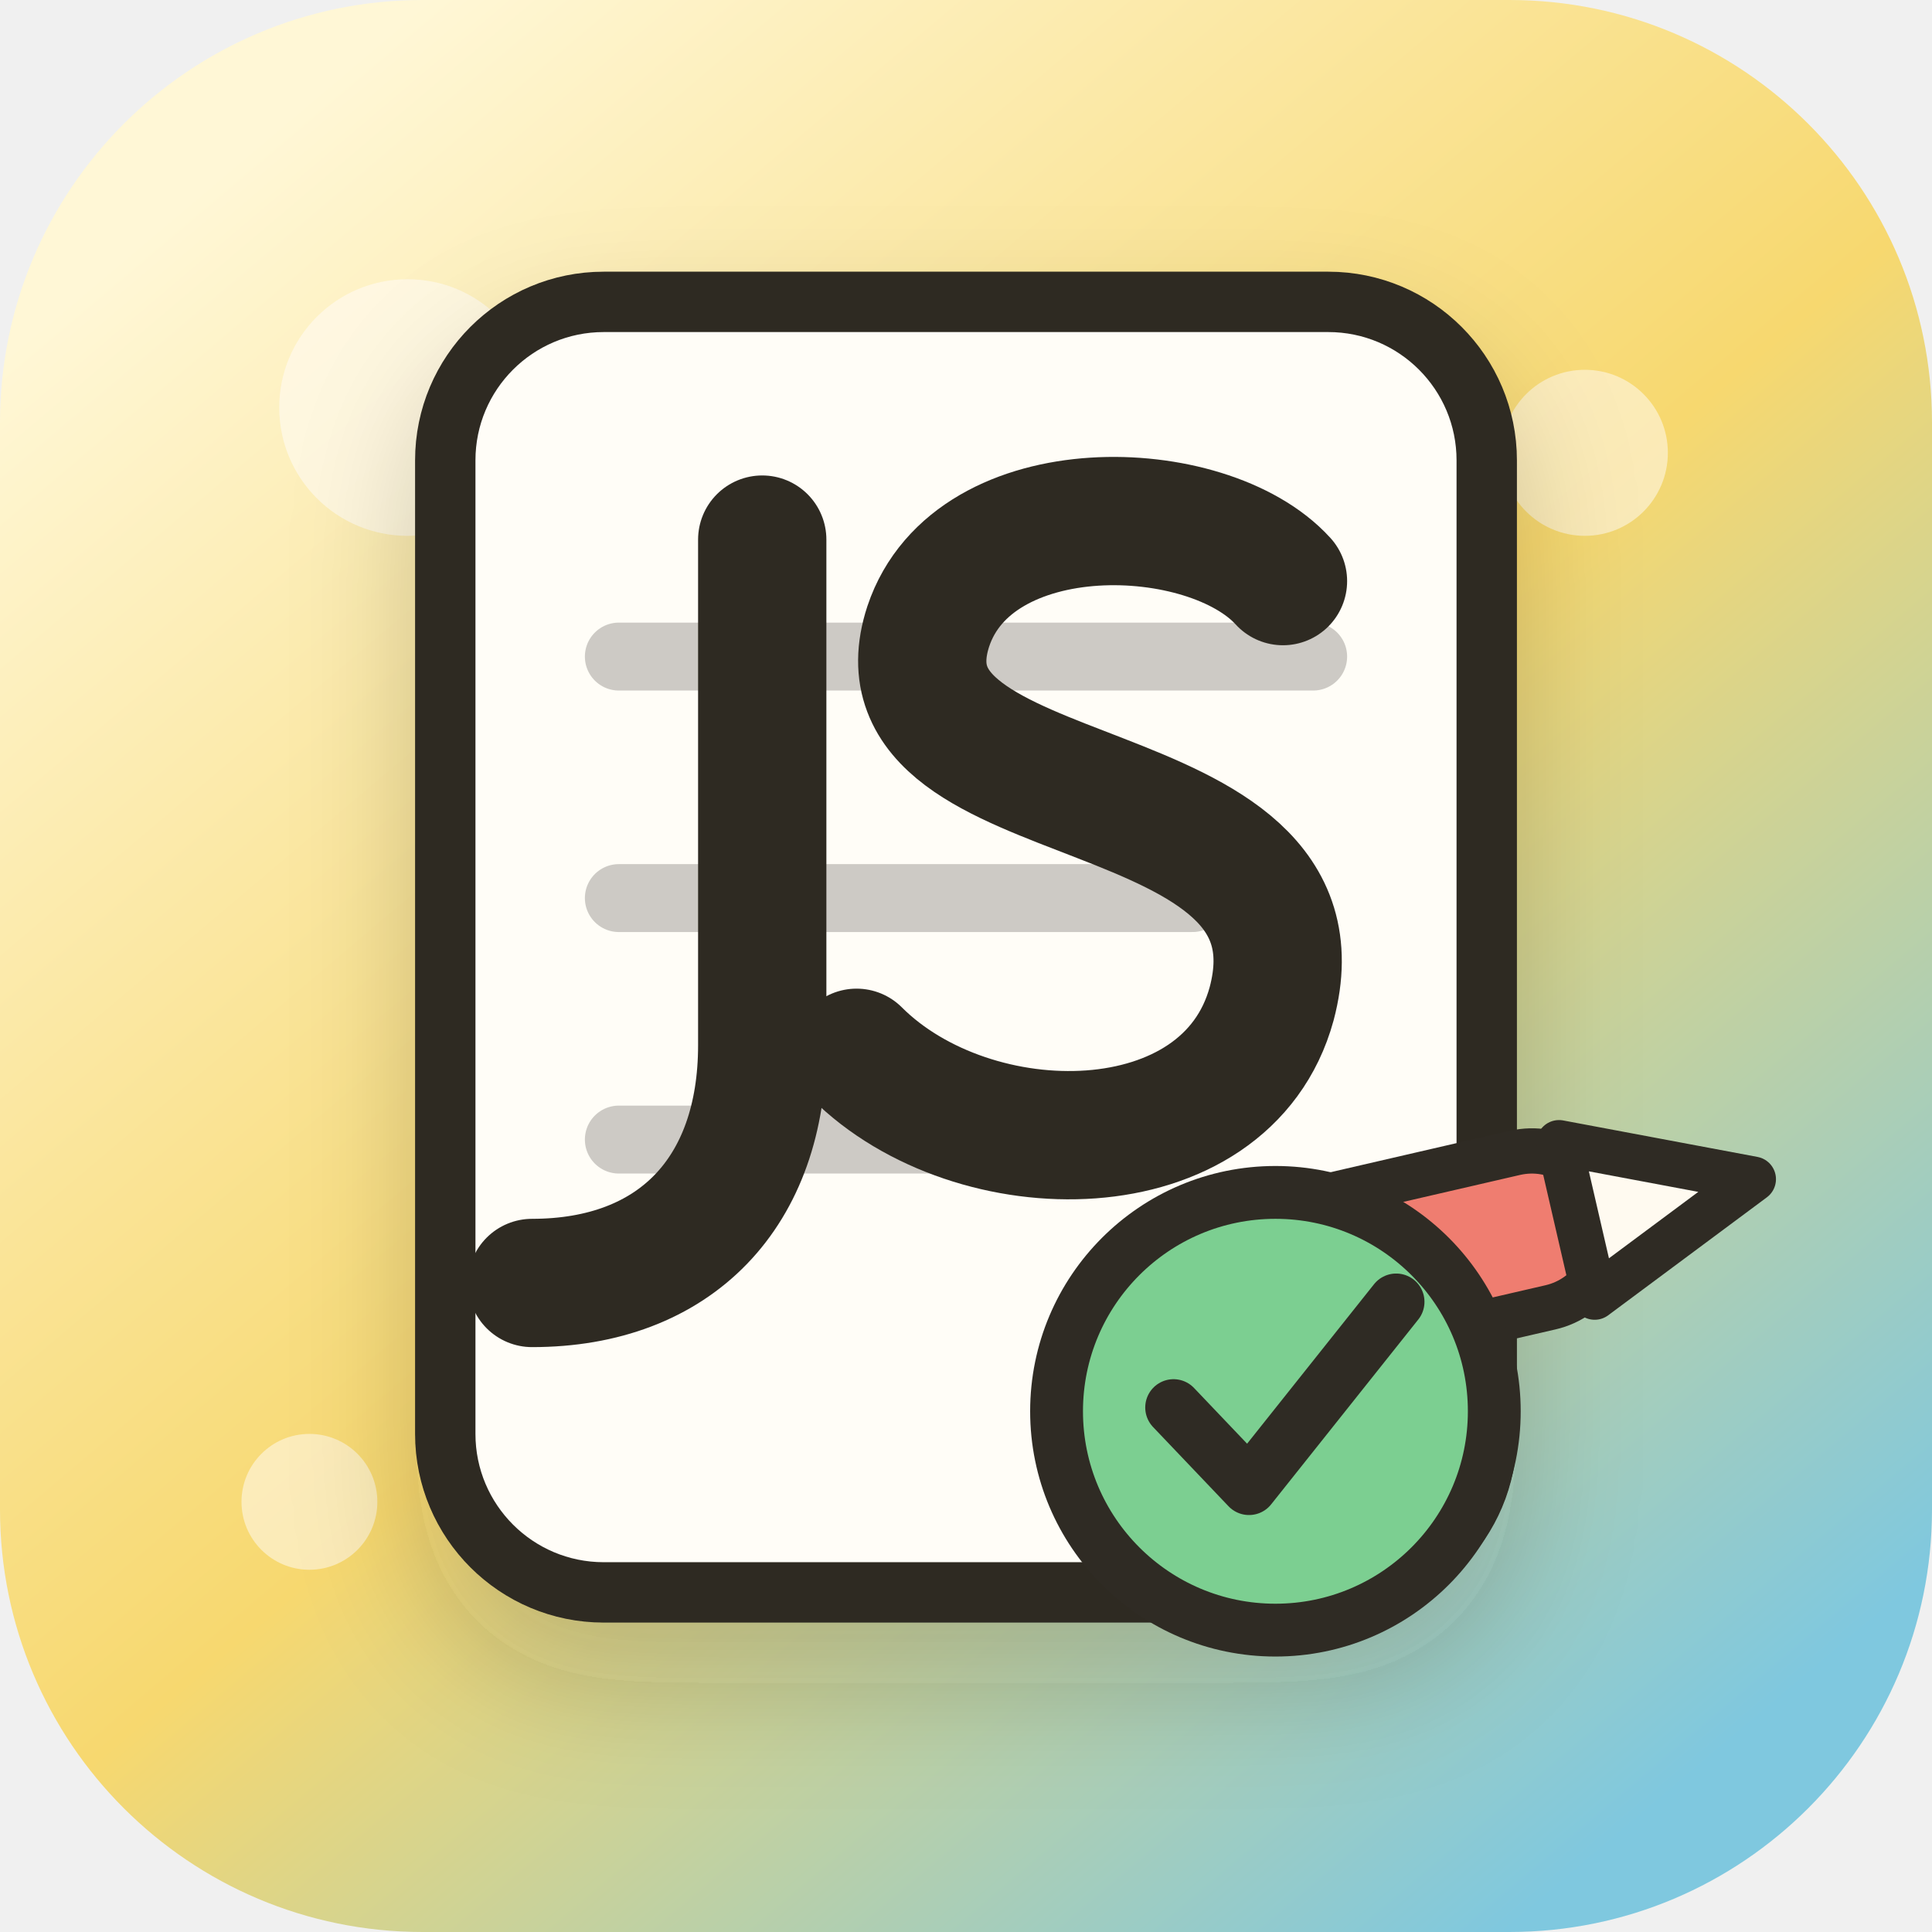
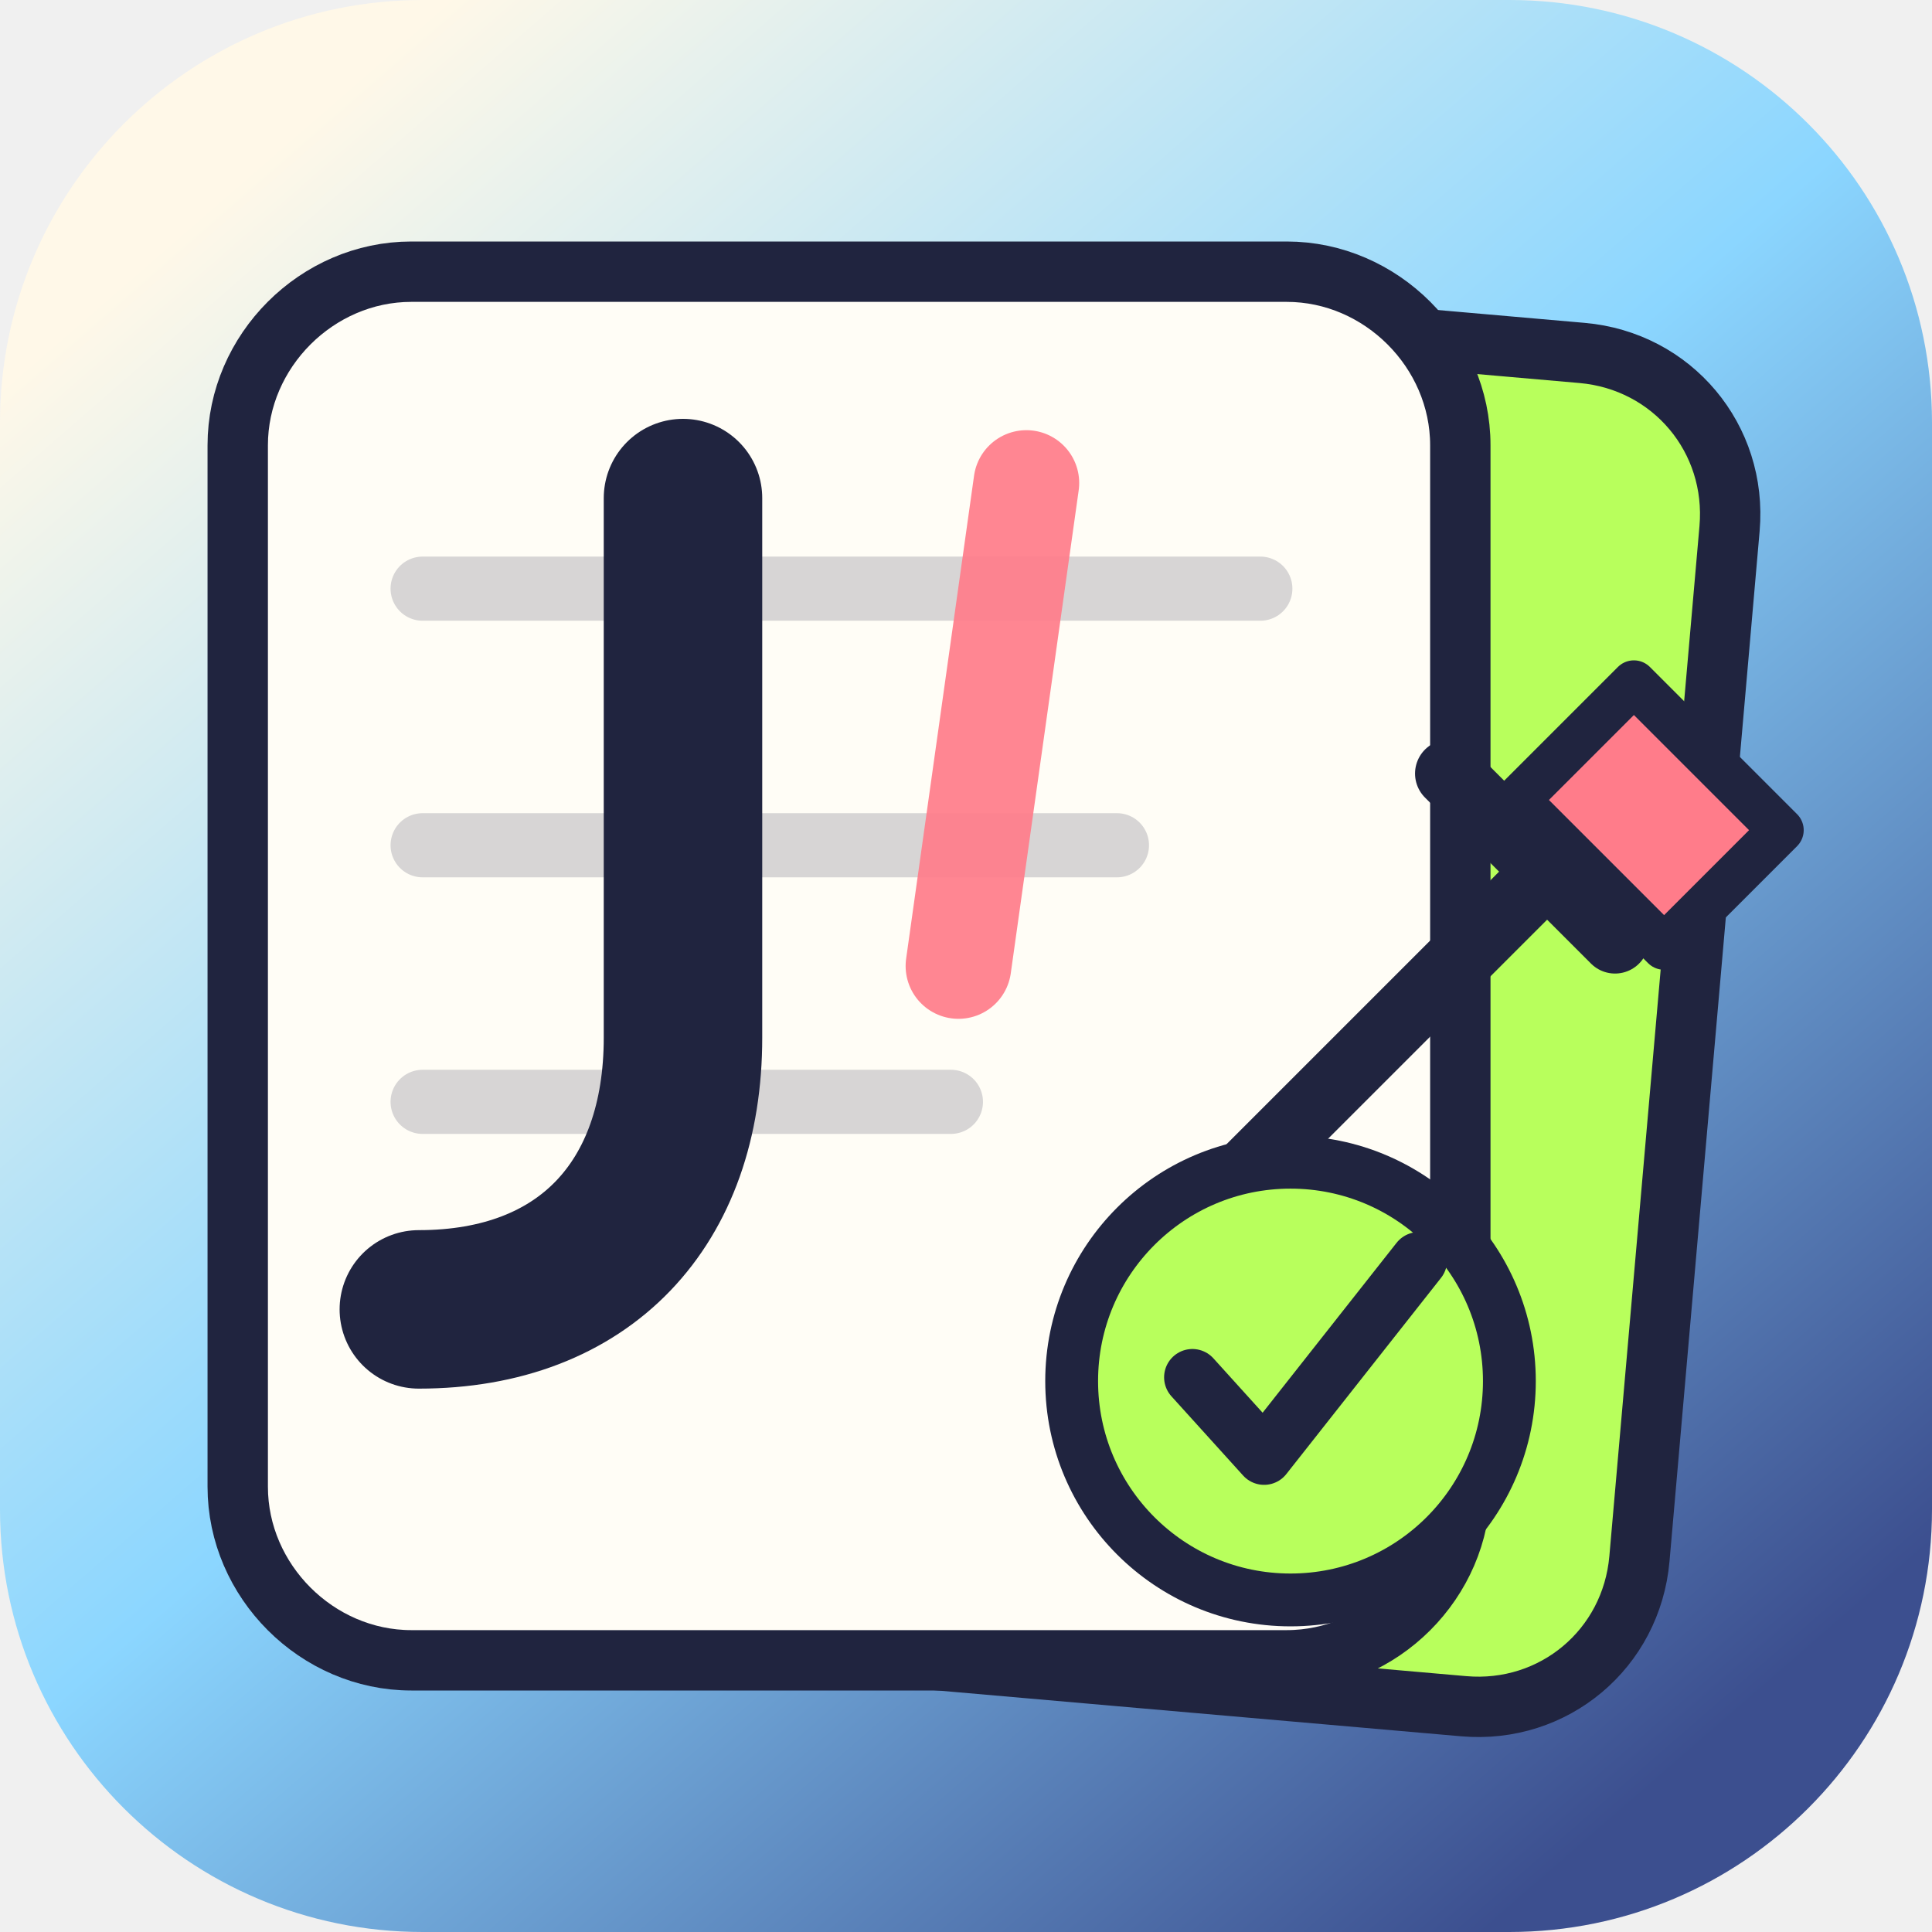
<svg xmlns="http://www.w3.org/2000/svg" viewBox="0 0 512 512" role="img" aria-labelledby="title desc">
  <defs>
-     <linearGradient id="bg" x1="70" y1="36" x2="442" y2="476" gradientUnits="userSpaceOnUse">
-       <stop offset="0" stop-color="#fff7d6" />
-       <stop offset="0.52" stop-color="#f7d86f" />
-       <stop offset="1" stop-color="#7fc8df" />
+     <linearGradient id="bg" x1="70" y1="42" x2="442" y2="470" gradientUnits="userSpaceOnUse">
+       <stop offset="0" stop-color="#fff8e8" />
+       <stop offset="0.48" stop-color="#8bd6ff" />
+       <stop offset="1" stop-color="#3c4f8f" />
    </linearGradient>
-     <filter id="shadow" x="-20%" y="-20%" width="140%" height="140%" color-interpolation-filters="sRGB">
-       <feDropShadow dx="0" dy="16" stdDeviation="16" flood-color="#2f2b24" flood-opacity="0.18" />
-     </filter>
  </defs>
  <rect width="512" height="512" rx="112" fill="url(#bg)" />
-   <circle cx="108" cy="108" r="34" fill="#fffaf0" opacity="0.65" />
-   <circle cx="420" cy="120" r="22" fill="#fffaf0" opacity="0.55" />
-   <circle cx="82" cy="398" r="18" fill="#fffaf0" opacity="0.55" />
-   <g filter="url(#shadow)">
-     <rect x="118" y="80" width="276" height="342" rx="42" fill="#fffdf7" stroke="#2f2b24" stroke-width="16" />
-     <path d="M164 174h184M164 238h152M164 302h122" stroke="#2f2b24" stroke-width="18" stroke-linecap="round" opacity="0.24" />
-     <path d="M202 143v134c0 39-23 63-61 63" fill="none" stroke="#2f2b24" stroke-width="34" stroke-linecap="round" stroke-linejoin="round" />
-     <path d="M340 154c-20-22-82-24-94 12-17 52 108 36 91 100-12 44-79 44-110 13" fill="none" stroke="#2f2b24" stroke-width="34" stroke-linecap="round" stroke-linejoin="round" />
-   </g>
-   <g transform="rotate(-13 352 358)">
-     <rect x="300" y="318" width="132" height="42" rx="20" fill="#ef7d70" stroke="#2f2b24" stroke-width="12" />
-     <path d="M424 318l48 21-48 21z" fill="#fffaf0" stroke="#2f2b24" stroke-width="12" stroke-linejoin="round" />
-     <path d="M462 335l10 4-10 4z" fill="#2f2b24" />
-   </g>
-   <circle cx="338" cy="374" r="58" fill="#7ccf91" stroke="#2f2b24" stroke-width="14" />
-   <path d="M311 373l20 21 39-49" fill="none" stroke="#2f2b24" stroke-width="15" stroke-linecap="round" stroke-linejoin="round" />
+   <path d="M70 150h372M70 218h372M70 286h372M70 354h372" stroke="#ffffff" stroke-width="6" opacity="0.26" />
+   <path d="M178 83h226c24 0 43 19 43 43v274c0 24-19 43-43 43H178c-24 0-43-19-43-43V126c0-24 19-43 43-43z" fill="#b8ff5c" stroke="#20243f" stroke-width="16" transform="rotate(5 291 263)" />
+   <path d="M109 72h232c25 0 46 21 46 46v276c0 25-21 46-46 46H109c-25 0-46-21-46-46V118c0-25 21-46 46-46z" fill="#fffdf6" stroke="#20243f" stroke-width="16" />
+   <path d="M112 156h222M112 224h184M112 292h140" stroke="#20243f" stroke-width="17" stroke-linecap="round" opacity="0.18" />
+   <path d="M181 132v143c0 44-26 72-70 72" fill="none" stroke="#20243f" stroke-width="42" stroke-linecap="round" stroke-linejoin="round" />
+   <path d="M272 128l-18 128" stroke="#ff7c8a" stroke-width="28" stroke-linecap="round" opacity="0.92" />
+   <path d="M294 347l116-116" stroke="#20243f" stroke-width="18" stroke-linecap="round" />
+   <path d="M384 205l44 44" stroke="#20243f" stroke-width="18" stroke-linecap="round" />
+   <path d="M402 212l31-31 39 39-31 31z" fill="#ff7c8a" stroke="#20243f" stroke-width="12" stroke-linejoin="round" />
+   <circle cx="342" cy="366" r="58" fill="#b8ff5c" stroke="#20243f" stroke-width="14" />
+   <path d="M316 365l19 21 41-52" fill="none" stroke="#20243f" stroke-width="15" stroke-linecap="round" stroke-linejoin="round" />
</svg>
